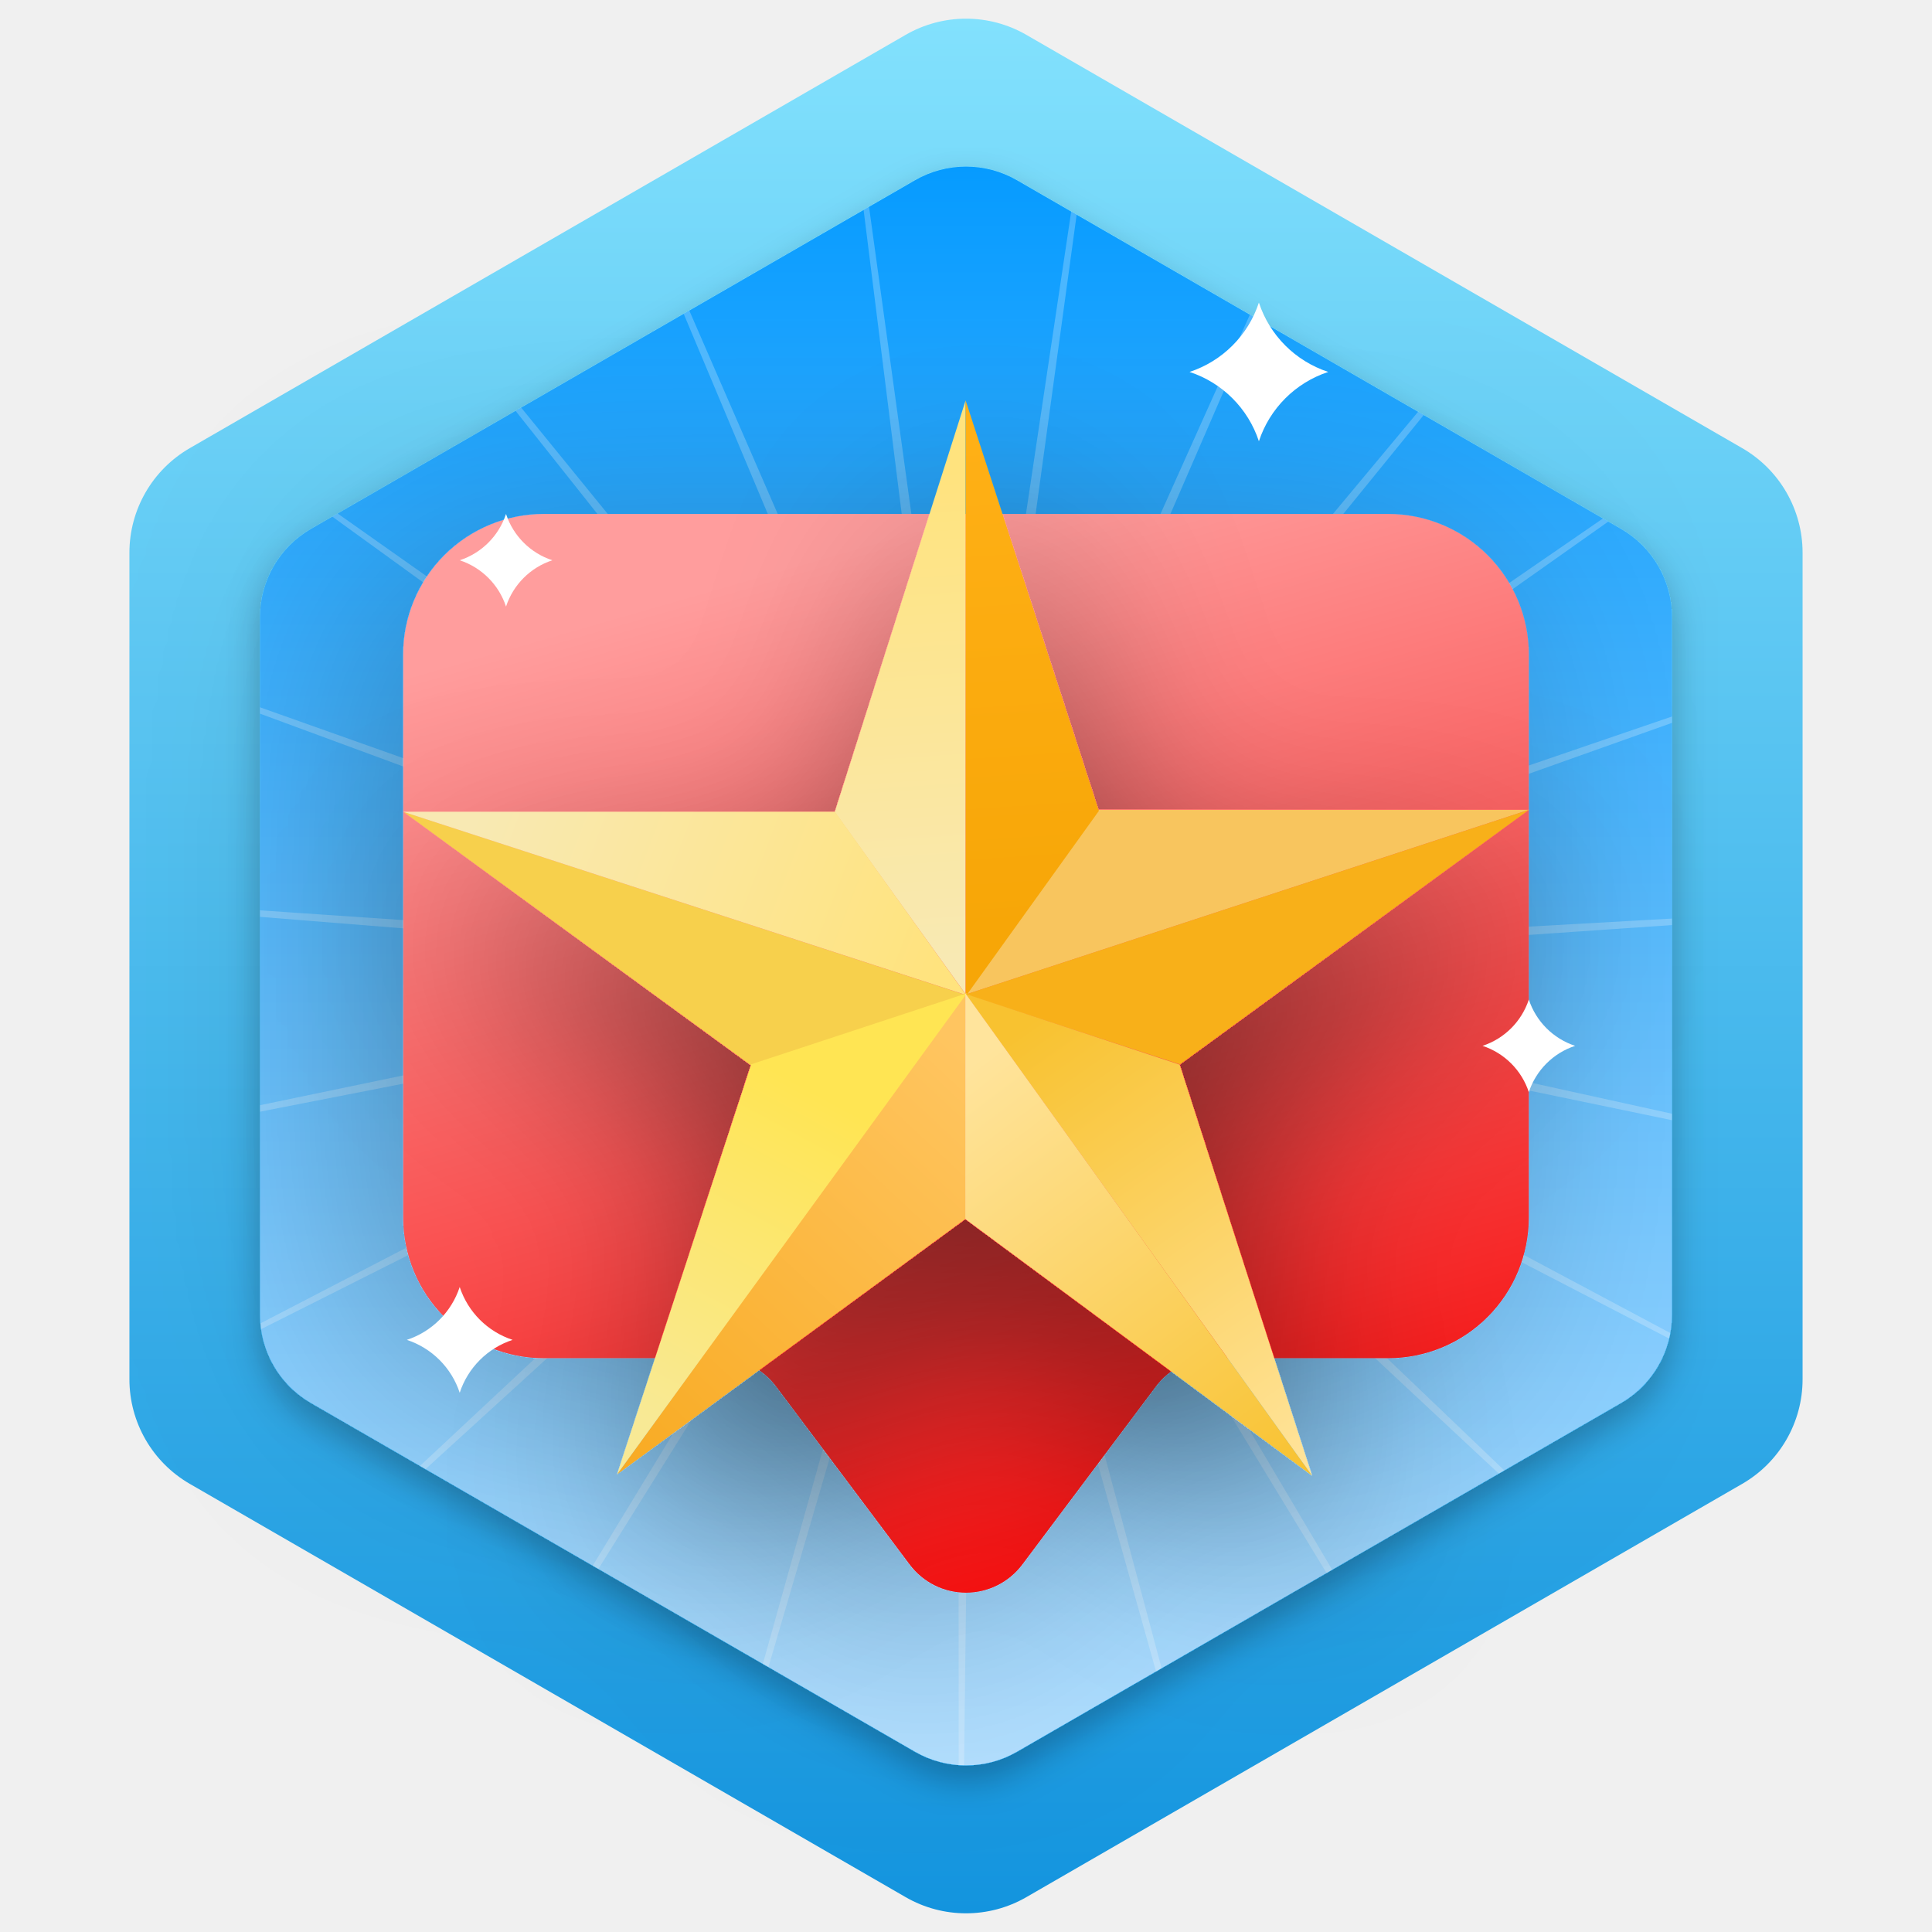
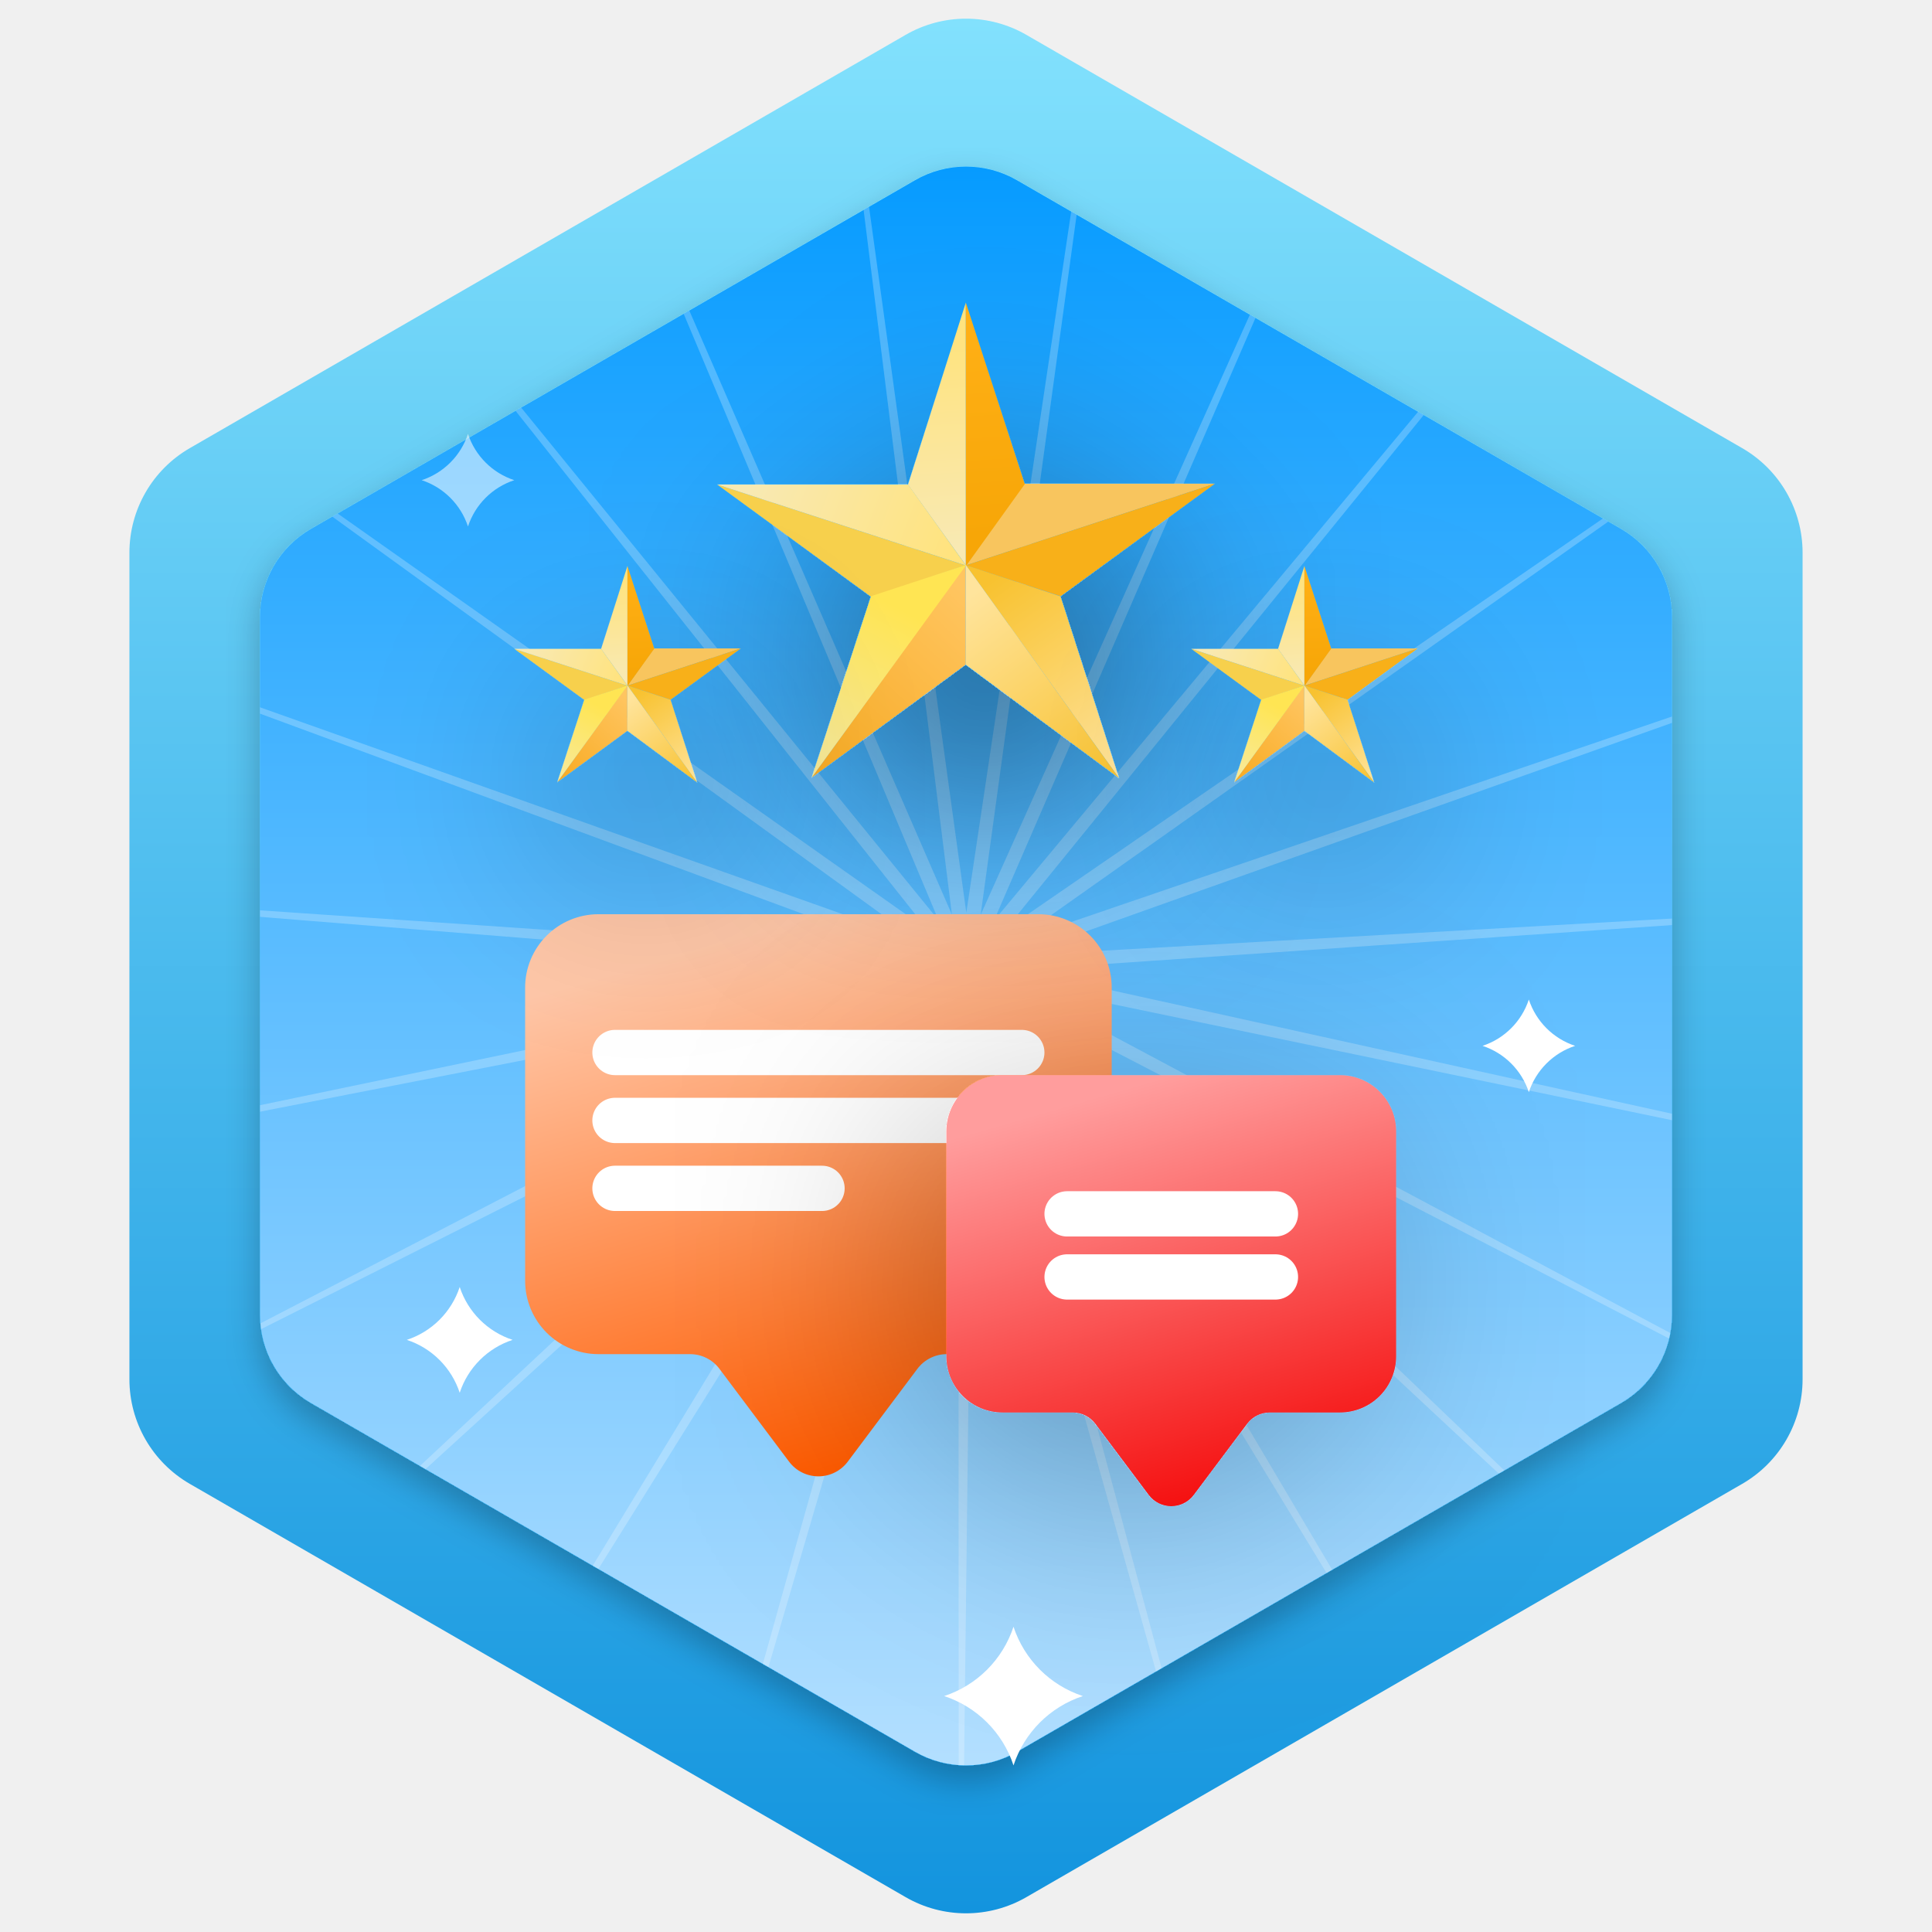
<svg xmlns="http://www.w3.org/2000/svg" width="512" height="512" viewBox="0 0 512 512" fill="none">
-   <path d="M240 9.237C249.9 3.521 262.099 3.521 272 9.237L461.702 118.762C471.603 124.478 477.702 135.042 477.702 146.475L477.702 365.524C477.702 376.957 471.603 387.521 461.702 393.237L272 502.762C262.099 508.478 249.9 508.478 240 502.762L50.297 393.237C40.396 387.521 34.297 376.957 34.297 365.524L34.297 146.475C34.297 135.042 40.396 124.478 50.297 118.762L240 9.237Z" fill="url(#paint0_linear_261_166)" />
-   <g filter="url(#filter0_d_261_166)">
-     <path d="M242.498 47.767C250.853 42.943 261.147 42.943 269.501 47.767L429.584 140.19C437.939 145.014 443.085 153.928 443.085 163.576V348.423C443.085 358.07 437.939 366.985 429.584 371.808L269.501 464.232C261.147 469.056 250.853 469.056 242.498 464.232L82.416 371.808C74.061 366.985 68.914 358.07 68.914 348.423V163.576C68.914 153.928 74.061 145.014 82.416 140.19L242.498 47.767Z" fill="url(#paint1_linear_261_166)" />
-   </g>
-   <mask id="mask0_261_166" style="mask-type:alpha" maskUnits="userSpaceOnUse" x="68" y="44" width="376" height="424">
-     <path d="M242.498 47.766C250.853 42.943 261.147 42.943 269.501 47.766L429.584 140.19C437.939 145.013 443.085 153.928 443.085 163.575V348.422C443.085 358.07 437.939 366.984 429.584 371.808L269.501 464.232C261.147 469.055 250.853 469.055 242.498 464.232L82.416 371.808C74.061 366.984 68.914 358.07 68.914 348.422V163.575C68.914 153.928 74.061 145.013 82.416 140.19L242.498 47.766Z" fill="url(#paint2_linear_261_166)" />
+   <path d="M240 9.237C249.9 3.521 262.099 3.521 272 9.237L461.702 118.762C471.603 124.478 477.702 135.042 477.702 146.475L477.702 365.524C477.702 376.957 471.603 387.521 461.702 393.237L272 502.762C262.099 508.478 249.9 508.478 240 502.762L50.297 393.237C40.396 387.521 34.297 376.957 34.297 365.524L34.297 146.475C34.297 135.042 40.396 124.478 50.297 118.762L240 9.237Z" fill="url(#paint0_linear_261_188)" />
+   <g filter="url(#filter0_d_261_188)">
+     <path d="M242.498 47.767C250.853 42.943 261.147 42.943 269.501 47.767L429.584 140.19C437.939 145.014 443.085 153.928 443.085 163.576V348.423C443.085 358.07 437.939 366.985 429.584 371.808L269.501 464.232C261.147 469.056 250.853 469.056 242.498 464.232L82.416 371.808C74.061 366.985 68.914 358.07 68.914 348.423V163.576C68.914 153.928 74.061 145.014 82.416 140.19L242.498 47.767Z" fill="url(#paint1_linear_261_188)" />
+   </g>
+   <mask id="mask0_261_188" style="mask-type:alpha" maskUnits="userSpaceOnUse" x="68" y="44" width="376" height="424">
+     <path d="M242.498 47.766C250.853 42.943 261.147 42.943 269.501 47.766L429.584 140.19C437.939 145.013 443.085 153.928 443.085 163.575V348.422C443.085 358.07 437.939 366.984 429.584 371.808L269.501 464.232C261.147 469.055 250.853 469.055 242.498 464.232L82.416 371.808C74.061 366.984 68.914 358.07 68.914 348.422V163.575C68.914 153.928 74.061 145.013 82.416 140.19L242.498 47.766Z" fill="url(#paint2_linear_261_188)" />
  </mask>
-   <g mask="url(#mask0_261_166)">
+   <g mask="url(#mask0_261_188)">
    <path d="M464.544 2.671L266.367 246.428L525.158 68.329L268.565 249.58L565.809 147.906L269.831 253.208L583.484 235.5L270.071 257.043L576.87 324.615L269.267 260.801L546.459 408.64L267.48 264.202L494.506 481.344L264.841 266.995L424.864 537.336L261.546 268.972L342.698 572.462L257.84 269.988L254.103 584.118L253.998 269.966L165.648 571.438L250.304 268.907L83.894 535.364L247.033 266.892L14.904 478.571L244.426 264.069L-36.205 405.27L242.678 260.647L-65.642 320.899L241.918 256.88L-71.225 231.714L242.203 253.048L-52.538 144.331L243.51 249.435L-10.969 65.229L245.744 246.309L50.4 0.276L248.739 243.901L127.018 -45.712L252.272 242.391L213.201 -69.322L256.082 241.89L302.559 -68.806L259.885 242.435L388.463 -44.2L263.401 243.986L464.544 2.671Z" fill="white" fill-opacity="0.24" />
  </g>
-   <g filter="url(#filter1_d_261_166)">
-     <path d="M106.84 173.497C106.84 163.607 110.769 154.123 117.762 147.129C124.755 140.136 134.24 136.208 144.13 136.208H367.868C377.758 136.208 387.242 140.136 394.236 147.129C401.229 154.123 405.157 163.607 405.157 173.497V322.656C405.157 332.546 401.229 342.031 394.236 349.024C387.242 356.017 377.758 359.946 367.868 359.946H321.256C318.361 359.946 315.506 360.62 312.917 361.914C310.328 363.209 308.076 365.088 306.34 367.404L270.915 414.631C269.178 416.947 266.926 418.826 264.337 420.121C261.748 421.415 258.893 422.089 255.999 422.089C253.104 422.089 250.249 421.415 247.66 420.121C245.071 418.826 242.819 416.947 241.083 414.631L205.658 367.404C203.921 365.088 201.669 363.209 199.08 361.914C196.491 360.62 193.636 359.946 190.742 359.946H144.13C134.24 359.946 124.755 356.017 117.762 349.024C110.769 342.031 106.84 332.546 106.84 322.656V173.497Z" fill="url(#paint3_linear_261_166)" />
-   </g>
-   <g filter="url(#filter2_d_261_166)">
-     <path d="M405.156 214.621H290.711L255.89 263.57L405.156 214.621Z" fill="#F8C55E" />
-     <path d="M405.159 214.621L312.698 282.065L255.922 263.538L405.159 214.621Z" fill="#F8B019" />
-     <path d="M255.89 106.139L221.218 215.205L255.891 263.453L255.89 106.139Z" fill="url(#paint4_linear_261_166)" />
-     <path d="M255.902 106.141L291.219 214.886L255.919 264.024L255.902 106.141Z" fill="url(#paint5_linear_261_166)" />
-     <path d="M106.89 215.12L199.347 282.568L255.609 263.578L106.89 215.12Z" fill="#F7D04C" />
-     <path d="M106.842 215.122L221.287 215.127L256.036 263.694L106.842 215.122Z" fill="url(#paint6_linear_261_166)" />
-     <path d="M163.536 390.725L255.825 323.047L255.814 262.983L163.536 390.725Z" fill="url(#paint7_linear_261_166)" />
-     <path d="M163.518 390.717L199.076 282.05L256.253 263.214L163.518 390.717Z" fill="url(#paint8_linear_261_166)" />
-     <path d="M347.716 391.063L312.608 282.136L255.893 263.408L347.716 391.063Z" fill="url(#paint9_linear_261_166)" />
-     <path d="M347.703 391.068L255.803 323.044L255.815 263.214L347.703 391.068Z" fill="url(#paint10_linear_261_166)" />
+   <path d="M139.164 261.706C139.164 256.553 141.211 251.61 144.855 247.966C148.499 244.322 153.442 242.275 158.595 242.275H275.182C280.336 242.275 285.278 244.322 288.922 247.966C292.566 251.61 294.613 256.553 294.613 261.706V339.431C294.613 344.584 292.566 349.527 288.922 353.171C285.278 356.815 280.336 358.862 275.182 358.862H250.893C249.385 358.862 247.897 359.213 246.548 359.888C245.199 360.562 244.026 361.541 243.121 362.748L224.661 387.358C223.756 388.564 222.583 389.544 221.234 390.218C219.885 390.893 218.397 391.244 216.889 391.244C215.38 391.244 213.893 390.893 212.544 390.218C211.195 389.544 210.021 388.564 209.116 387.358L190.657 362.748C189.752 361.541 188.578 360.562 187.229 359.888C185.88 359.213 184.392 358.862 182.884 358.862H158.595C153.442 358.862 148.499 356.815 144.855 353.171C141.211 349.527 139.164 344.584 139.164 339.431V261.706Z" fill="url(#paint3_linear_261_188)" />
+   <line x1="162.977" y1="278.926" x2="270.789" y2="278.926" stroke="white" stroke-width="12" stroke-linecap="round" />
+   <line x1="162.977" y1="314.926" x2="217.843" y2="314.926" stroke="white" stroke-width="12" stroke-linecap="round" />
+   <line x1="162.977" y1="296.926" x2="270.789" y2="296.926" stroke="white" stroke-width="12" stroke-linecap="round" />
+   <g filter="url(#filter1_d_261_188)">
+     <path d="M250.793 299.826C250.793 295.874 252.363 292.084 255.157 289.289C257.952 286.495 261.741 284.925 265.693 284.925H355.095C359.047 284.925 362.837 286.495 365.631 289.289C368.425 292.084 369.995 295.874 369.995 299.826V359.427C369.995 363.378 368.425 367.168 365.631 369.963C362.837 372.757 359.047 374.327 355.095 374.327H336.47C335.313 374.327 334.172 374.596 333.138 375.113C332.103 375.631 331.203 376.382 330.509 377.307L316.354 396.178C315.66 397.103 314.76 397.854 313.726 398.372C312.691 398.889 311.551 399.158 310.394 399.158C309.237 399.158 308.097 398.889 307.062 398.372C306.028 397.854 305.128 397.103 304.434 396.178L290.279 377.307C289.585 376.382 288.685 375.631 287.65 375.113C286.616 374.596 285.475 374.327 284.319 374.327H265.693C261.741 374.327 257.952 372.757 255.157 369.963C252.363 367.168 250.793 363.378 250.793 359.427V299.826Z" fill="url(#paint4_linear_261_188)" />
  </g>
  <path d="M405.156 264.89C407.066 270.696 411.619 275.249 417.425 277.159C411.619 279.068 407.066 283.622 405.156 289.428C403.247 283.622 398.693 279.068 392.887 277.159C398.693 275.249 403.247 270.696 405.156 264.89Z" fill="white" />
-   <path d="M333.621 80.191C336.481 88.887 343.301 95.707 351.996 98.566C343.301 101.426 336.481 108.246 333.621 116.941C330.761 108.246 323.941 101.426 315.246 98.566C323.941 95.707 330.761 88.887 333.621 80.191Z" fill="white" />
+   <path d="M268.59 431.1C271.449 439.795 278.269 446.615 286.965 449.475C278.269 452.334 271.449 459.154 268.59 467.85C265.73 459.154 258.91 452.334 250.215 449.475C258.91 446.615 265.73 439.795 268.59 431.1Z" fill="white" />
  <path d="M121.828 341.065C124.009 347.697 129.21 352.898 135.842 355.079C129.21 357.26 124.009 362.461 121.828 369.092C119.647 362.461 114.446 357.26 107.814 355.079C114.446 352.898 119.647 347.697 121.828 341.065Z" fill="white" />
-   <path d="M134.099 136.208C136.009 142.014 140.563 146.568 146.369 148.477C140.563 150.387 136.009 154.941 134.099 160.747C132.19 154.941 127.636 150.387 121.83 148.477C127.636 146.568 132.19 142.014 134.099 136.208Z" fill="white" />
+   <path d="M124.019 114.983C125.929 120.789 130.483 125.343 136.289 127.253C130.483 129.162 125.929 133.716 124.019 139.522C122.11 133.716 117.556 129.162 111.75 127.253C117.556 125.343 122.11 120.789 124.019 114.983Z" fill="white" fill-opacity="0.54" />
+   <g filter="url(#filter2_d_261_188)">
+     <path d="M321.977 128.175H271.355L255.953 149.826L321.977 128.175Z" fill="#F8C55E" />
+     <path d="M321.976 128.175L281.079 158.007L255.966 149.812L321.976 128.175Z" fill="#F8B019" />
+     <path d="M255.956 80.191L240.62 128.434L255.957 149.775L255.956 80.191Z" fill="url(#paint5_linear_261_188)" />
+     <path d="M255.957 80.192L271.579 128.293L255.965 150.028L255.957 80.192Z" fill="url(#paint6_linear_261_188)" />
+     <path d="M190.047 128.396L230.943 158.23L255.829 149.83L190.047 128.396Z" fill="#F7D04C" />
+     <path d="M190.029 128.396L240.65 128.398L256.021 149.881L190.029 128.396Z" fill="url(#paint7_linear_261_188)" />
+     <path d="M215.101 206.07L255.923 176.135L255.917 149.567L215.101 206.07Z" fill="url(#paint8_linear_261_188)" />
+     <path d="M215.095 206.066L230.823 158.001L256.114 149.669L215.095 206.066Z" fill="url(#paint9_linear_261_188)" />
+     <path d="M296.567 206.22L281.038 158.04L255.952 149.755L296.567 206.22Z" fill="url(#paint10_linear_261_188)" />
+     <path d="M296.562 206.221L255.913 176.132L255.918 149.668L296.562 206.221Z" fill="url(#paint11_linear_261_188)" />
+   </g>
+   <g filter="url(#filter3_d_261_188)">
+     <path d="M375.721 171.845H352.688L345.68 181.697L375.721 171.845Z" fill="#F8C55E" />
+     <path d="M375.72 171.845L357.112 185.419L345.685 181.69L375.72 171.845Z" fill="#F8B019" />
+     <path d="M345.681 150.013L338.703 171.963L345.681 181.673L345.681 150.013Z" fill="url(#paint12_linear_261_188)" />
+     <path d="M345.681 150.013L352.789 171.899L345.685 181.788L345.681 150.013Z" fill="url(#paint13_linear_261_188)" />
+     <path d="M315.692 171.946L334.3 185.521L345.623 181.699L315.692 171.946Z" fill="#F7D04C" />
+     <path d="M315.684 171.946L338.717 171.947L345.711 181.722L315.684 171.946Z" fill="url(#paint14_linear_261_188)" />
+     <path d="M327.092 207.288L345.666 193.667L345.663 181.578L327.092 207.288Z" fill="url(#paint15_linear_261_188)" />
+     <path d="M327.089 207.286L334.245 185.416L345.752 181.625L327.089 207.286Z" fill="url(#paint16_linear_261_188)" />
+     <path d="M364.159 207.356L357.094 185.434L345.679 181.664L364.159 207.356Z" fill="url(#paint17_linear_261_188)" />
+     <path d="M364.158 207.356L345.662 193.666L345.665 181.624L364.158 207.356Z" fill="url(#paint18_linear_261_188)" />
+   </g>
+   <g filter="url(#filter4_d_261_188)">
+     <path d="M196.318 171.845H173.285L166.277 181.697L196.318 171.845Z" fill="#F8C55E" />
+     <path d="M196.318 171.845L177.709 185.419L166.283 181.69L196.318 171.845Z" fill="#F8B019" />
+     <path d="M166.279 150.013L159.301 171.963L166.279 181.673L166.279 150.013Z" fill="url(#paint19_linear_261_188)" />
+     <path d="M166.279 150.013L173.387 171.899L166.283 181.788L166.279 150.013Z" fill="url(#paint20_linear_261_188)" />
+     <path d="M136.29 171.946L154.897 185.521L166.22 181.699L136.29 171.946Z" fill="#F7D04C" />
+     <path d="M136.282 171.946L159.315 171.947L166.308 181.722L136.282 171.946Z" fill="url(#paint21_linear_261_188)" />
+     <path d="M147.689 207.288L166.263 193.667L166.261 181.578L147.689 207.288Z" fill="url(#paint22_linear_261_188)" />
+     <path d="M147.687 207.286L154.843 185.416L166.35 181.625L147.687 207.286Z" fill="url(#paint23_linear_261_188)" />
+     <path d="M184.757 207.356L177.691 185.434L166.277 181.664L184.757 207.356Z" fill="url(#paint24_linear_261_188)" />
+     <path d="M184.755 207.356L166.26 193.666L166.262 181.624L184.755 207.356Z" fill="url(#paint25_linear_261_188)" />
+   </g>
+   <line x1="282.789" y1="321.685" x2="338.004" y2="321.685" stroke="white" stroke-width="12" stroke-linecap="round" />
+   <line x1="282.789" y1="338.405" x2="338.004" y2="338.405" stroke="white" stroke-width="12" stroke-linecap="round" />
  <defs>
-     <filter id="filter0_d_261_166" x="59.914" y="39.149" width="392.171" height="441.701" filterUnits="userSpaceOnUse" color-interpolation-filters="sRGB">
+     <filter id="filter0_d_261_188" x="59.914" y="39.149" width="392.171" height="441.701" filterUnits="userSpaceOnUse" color-interpolation-filters="sRGB">
      <feFlood flood-opacity="0" result="BackgroundImageFix" />
      <feColorMatrix in="SourceAlpha" type="matrix" values="0 0 0 0 0 0 0 0 0 0 0 0 0 0 0 0 0 0 127 0" result="hardAlpha" />
      <feOffset dy="4" />
      <feGaussianBlur stdDeviation="4.5" />
      <feComposite in2="hardAlpha" operator="out" />
      <feColorMatrix type="matrix" values="0 0 0 0 0 0 0 0 0 0 0 0 0 0 0 0 0 0 0.25 0" />
-       <feBlend mode="normal" in2="BackgroundImageFix" result="effect1_dropShadow_261_166" />
-       <feBlend mode="normal" in="SourceGraphic" in2="effect1_dropShadow_261_166" result="shape" />
-     </filter>
-     <filter id="filter1_d_261_166" x="34.84" y="85.207" width="420.317" height="407.881" filterUnits="userSpaceOnUse" color-interpolation-filters="sRGB">
+       <feBlend mode="normal" in2="BackgroundImageFix" result="effect1_dropShadow_261_188" />
+       <feBlend mode="normal" in="SourceGraphic" in2="effect1_dropShadow_261_188" result="shape" />
+     </filter>
+     <filter id="filter1_d_261_188" x="178.793" y="233.925" width="241.202" height="236.233" filterUnits="userSpaceOnUse" color-interpolation-filters="sRGB">
      <feFlood flood-opacity="0" result="BackgroundImageFix" />
      <feColorMatrix in="SourceAlpha" type="matrix" values="0 0 0 0 0 0 0 0 0 0 0 0 0 0 0 0 0 0 127 0" result="hardAlpha" />
      <feOffset dx="-11" dy="10" />
      <feGaussianBlur stdDeviation="30.5" />
      <feComposite in2="hardAlpha" operator="out" />
      <feColorMatrix type="matrix" values="0 0 0 0 0 0 0 0 0 0 0 0 0 0 0 0 0 0 0.25 0" />
-       <feBlend mode="normal" in2="BackgroundImageFix" result="effect1_dropShadow_261_166" />
-       <feBlend mode="normal" in="SourceGraphic" in2="effect1_dropShadow_261_166" result="shape" />
-     </filter>
-     <filter id="filter2_d_261_166" x="56.842" y="76.139" width="408.316" height="394.929" filterUnits="userSpaceOnUse" color-interpolation-filters="sRGB">
+       <feBlend mode="normal" in2="BackgroundImageFix" result="effect1_dropShadow_261_188" />
+       <feBlend mode="normal" in="SourceGraphic" in2="effect1_dropShadow_261_188" result="shape" />
+     </filter>
+     <filter id="filter2_d_261_188" x="140.028" y="50.191" width="241.949" height="236.029" filterUnits="userSpaceOnUse" color-interpolation-filters="sRGB">
      <feFlood flood-opacity="0" result="BackgroundImageFix" />
      <feColorMatrix in="SourceAlpha" type="matrix" values="0 0 0 0 0 0 0 0 0 0 0 0 0 0 0 0 0 0 127 0" result="hardAlpha" />
      <feOffset dx="5" dy="25" />
      <feGaussianBlur stdDeviation="27.5" />
      <feComposite in2="hardAlpha" operator="out" />
      <feColorMatrix type="matrix" values="0 0 0 0 0 0 0 0 0 0 0 0 0 0 0 0 0 0 0.47 0" />
-       <feBlend mode="normal" in2="BackgroundImageFix" result="effect1_dropShadow_261_166" />
-       <feBlend mode="normal" in="SourceGraphic" in2="effect1_dropShadow_261_166" result="shape" />
-     </filter>
-     <linearGradient id="paint0_linear_261_166" x1="256" y1="4.95" x2="256" y2="507.049" gradientUnits="userSpaceOnUse">
+       <feBlend mode="normal" in2="BackgroundImageFix" result="effect1_dropShadow_261_188" />
+       <feBlend mode="normal" in="SourceGraphic" in2="effect1_dropShadow_261_188" result="shape" />
+     </filter>
+     <filter id="filter3_d_261_188" x="265.685" y="120.013" width="170.036" height="167.344" filterUnits="userSpaceOnUse" color-interpolation-filters="sRGB">
+       <feFlood flood-opacity="0" result="BackgroundImageFix" />
+       <feColorMatrix in="SourceAlpha" type="matrix" values="0 0 0 0 0 0 0 0 0 0 0 0 0 0 0 0 0 0 127 0" result="hardAlpha" />
+       <feOffset dx="5" dy="25" />
+       <feGaussianBlur stdDeviation="27.5" />
+       <feComposite in2="hardAlpha" operator="out" />
+       <feColorMatrix type="matrix" values="0 0 0 0 0 0 0 0 0 0 0 0 0 0 0 0 0 0 0.47 0" />
+       <feBlend mode="normal" in2="BackgroundImageFix" result="effect1_dropShadow_261_188" />
+       <feBlend mode="normal" in="SourceGraphic" in2="effect1_dropShadow_261_188" result="shape" />
+     </filter>
+     <filter id="filter4_d_261_188" x="86.282" y="120.013" width="170.036" height="167.344" filterUnits="userSpaceOnUse" color-interpolation-filters="sRGB">
+       <feFlood flood-opacity="0" result="BackgroundImageFix" />
+       <feColorMatrix in="SourceAlpha" type="matrix" values="0 0 0 0 0 0 0 0 0 0 0 0 0 0 0 0 0 0 127 0" result="hardAlpha" />
+       <feOffset dx="5" dy="25" />
+       <feGaussianBlur stdDeviation="27.5" />
+       <feComposite in2="hardAlpha" operator="out" />
+       <feColorMatrix type="matrix" values="0 0 0 0 0 0 0 0 0 0 0 0 0 0 0 0 0 0 0.47 0" />
+       <feBlend mode="normal" in2="BackgroundImageFix" result="effect1_dropShadow_261_188" />
+       <feBlend mode="normal" in="SourceGraphic" in2="effect1_dropShadow_261_188" result="shape" />
+     </filter>
+     <linearGradient id="paint0_linear_261_188" x1="256" y1="4.95" x2="256" y2="507.049" gradientUnits="userSpaceOnUse">
      <stop stop-color="#82E1FD" />
      <stop offset="1" stop-color="#1394DE" />
    </linearGradient>
-     <linearGradient id="paint1_linear_261_166" x1="256" y1="44.149" x2="256" y2="467.85" gradientUnits="userSpaceOnUse">
+     <linearGradient id="paint1_linear_261_188" x1="256" y1="44.149" x2="256" y2="467.85" gradientUnits="userSpaceOnUse">
      <stop stop-color="#069BFF" />
      <stop offset="1" stop-color="#B3DFFF" />
    </linearGradient>
-     <linearGradient id="paint2_linear_261_166" x1="256" y1="44.148" x2="256" y2="467.849" gradientUnits="userSpaceOnUse">
+     <linearGradient id="paint2_linear_261_188" x1="256" y1="44.148" x2="256" y2="467.849" gradientUnits="userSpaceOnUse">
      <stop stop-color="#059EFE" />
      <stop offset="1" stop-color="#CCFAFF" />
    </linearGradient>
-     <linearGradient id="paint3_linear_261_166" x1="179.934" y1="158.178" x2="255.999" y2="422.089" gradientUnits="userSpaceOnUse">
+     <linearGradient id="paint3_linear_261_188" x1="177.252" y1="253.723" x2="216.889" y2="391.244" gradientUnits="userSpaceOnUse">
+       <stop stop-color="#FFC7A8" />
+       <stop offset="1" stop-color="#FF5B00" />
+     </linearGradient>
+     <linearGradient id="paint4_linear_261_188" x1="280" y1="293.704" x2="310.394" y2="399.158" gradientUnits="userSpaceOnUse">
      <stop stop-color="#FF9D9D" />
      <stop offset="1" stop-color="#F51111" />
    </linearGradient>
-     <linearGradient id="paint4_linear_261_166" x1="242.432" y1="125.368" x2="251.136" y2="253.851" gradientUnits="userSpaceOnUse">
+     <linearGradient id="paint5_linear_261_188" x1="250.003" y1="88.697" x2="253.854" y2="145.528" gradientUnits="userSpaceOnUse">
      <stop stop-color="#FFE37E" />
      <stop offset="1" stop-color="#F8E9B3" />
    </linearGradient>
-     <linearGradient id="paint5_linear_261_166" x1="264.43" y1="247.382" x2="255.91" y2="114.219" gradientUnits="userSpaceOnUse">
+     <linearGradient id="paint6_linear_261_188" x1="259.73" y1="142.666" x2="255.961" y2="83.765" gradientUnits="userSpaceOnUse">
      <stop stop-color="#F7A607" />
      <stop offset="1" stop-color="#FFB016" />
    </linearGradient>
-     <linearGradient id="paint6_linear_261_166" x1="129.137" y1="207.99" x2="249.109" y2="254.174" gradientUnits="userSpaceOnUse">
+     <linearGradient id="paint7_linear_261_188" x1="199.89" y1="125.242" x2="252.957" y2="145.67" gradientUnits="userSpaceOnUse">
      <stop stop-color="#F8E9B3" />
      <stop offset="1" stop-color="#FFE37E" />
    </linearGradient>
-     <linearGradient id="paint7_linear_261_166" x1="155.845" y1="385.241" x2="255.511" y2="278.402" gradientUnits="userSpaceOnUse">
+     <linearGradient id="paint8_linear_261_188" x1="211.699" y1="203.644" x2="255.784" y2="156.387" gradientUnits="userSpaceOnUse">
      <stop stop-color="#F8AA21" />
      <stop offset="1" stop-color="#FFC560" />
    </linearGradient>
-     <linearGradient id="paint8_linear_261_166" x1="169.949" y1="375.459" x2="216.544" y2="289.65" gradientUnits="userSpaceOnUse">
+     <linearGradient id="paint9_linear_261_188" x1="217.939" y1="199.318" x2="238.549" y2="161.362" gradientUnits="userSpaceOnUse">
      <stop stop-color="#F8E995" />
      <stop offset="1" stop-color="#FFE553" />
    </linearGradient>
-     <linearGradient id="paint9_linear_261_166" x1="348.379" y1="388.962" x2="267.888" y2="274.687" gradientUnits="userSpaceOnUse">
+     <linearGradient id="paint10_linear_261_188" x1="296.86" y1="205.291" x2="261.257" y2="154.744" gradientUnits="userSpaceOnUse">
      <stop stop-color="#FFE49C" />
      <stop offset="1" stop-color="#F8C230" />
    </linearGradient>
-     <linearGradient id="paint10_linear_261_166" x1="345.484" y1="391.068" x2="261.152" y2="279.416" gradientUnits="userSpaceOnUse">
+     <linearGradient id="paint11_linear_261_188" x1="295.581" y1="206.221" x2="258.279" y2="156.835" gradientUnits="userSpaceOnUse">
      <stop stop-color="#F8C230" />
      <stop offset="1" stop-color="#FFE49C" />
    </linearGradient>
+     <linearGradient id="paint12_linear_261_188" x1="342.973" y1="153.883" x2="344.724" y2="179.741" gradientUnits="userSpaceOnUse">
+       <stop stop-color="#FFE37E" />
+       <stop offset="1" stop-color="#F8E9B3" />
+     </linearGradient>
+     <linearGradient id="paint13_linear_261_188" x1="347.398" y1="178.439" x2="345.683" y2="151.639" gradientUnits="userSpaceOnUse">
+       <stop stop-color="#F7A607" />
+       <stop offset="1" stop-color="#FFB016" />
+     </linearGradient>
+     <linearGradient id="paint14_linear_261_188" x1="320.171" y1="170.511" x2="344.316" y2="179.806" gradientUnits="userSpaceOnUse">
+       <stop stop-color="#F8E9B3" />
+       <stop offset="1" stop-color="#FFE37E" />
+     </linearGradient>
+     <linearGradient id="paint15_linear_261_188" x1="325.544" y1="206.184" x2="345.602" y2="184.682" gradientUnits="userSpaceOnUse">
+       <stop stop-color="#F8AA21" />
+       <stop offset="1" stop-color="#FFC560" />
+     </linearGradient>
+     <linearGradient id="paint16_linear_261_188" x1="328.383" y1="204.215" x2="337.761" y2="186.945" gradientUnits="userSpaceOnUse">
+       <stop stop-color="#F8E995" />
+       <stop offset="1" stop-color="#FFE553" />
+     </linearGradient>
+     <linearGradient id="paint17_linear_261_188" x1="364.293" y1="206.933" x2="348.093" y2="183.934" gradientUnits="userSpaceOnUse">
+       <stop stop-color="#FFE49C" />
+       <stop offset="1" stop-color="#F8C230" />
+     </linearGradient>
+     <linearGradient id="paint18_linear_261_188" x1="363.711" y1="207.356" x2="346.739" y2="184.885" gradientUnits="userSpaceOnUse">
+       <stop stop-color="#F8C230" />
+       <stop offset="1" stop-color="#FFE49C" />
+     </linearGradient>
+     <linearGradient id="paint19_linear_261_188" x1="163.57" y1="153.883" x2="165.322" y2="179.741" gradientUnits="userSpaceOnUse">
+       <stop stop-color="#FFE37E" />
+       <stop offset="1" stop-color="#F8E9B3" />
+     </linearGradient>
+     <linearGradient id="paint20_linear_261_188" x1="167.996" y1="178.439" x2="166.281" y2="151.639" gradientUnits="userSpaceOnUse">
+       <stop stop-color="#F7A607" />
+       <stop offset="1" stop-color="#FFB016" />
+     </linearGradient>
+     <linearGradient id="paint21_linear_261_188" x1="140.769" y1="170.511" x2="164.914" y2="179.806" gradientUnits="userSpaceOnUse">
+       <stop stop-color="#F8E9B3" />
+       <stop offset="1" stop-color="#FFE37E" />
+     </linearGradient>
+     <linearGradient id="paint22_linear_261_188" x1="146.142" y1="206.184" x2="166.2" y2="184.682" gradientUnits="userSpaceOnUse">
+       <stop stop-color="#F8AA21" />
+       <stop offset="1" stop-color="#FFC560" />
+     </linearGradient>
+     <linearGradient id="paint23_linear_261_188" x1="148.981" y1="204.215" x2="158.358" y2="186.945" gradientUnits="userSpaceOnUse">
+       <stop stop-color="#F8E995" />
+       <stop offset="1" stop-color="#FFE553" />
+     </linearGradient>
+     <linearGradient id="paint24_linear_261_188" x1="184.89" y1="206.933" x2="168.691" y2="183.934" gradientUnits="userSpaceOnUse">
+       <stop stop-color="#FFE49C" />
+       <stop offset="1" stop-color="#F8C230" />
+     </linearGradient>
+     <linearGradient id="paint25_linear_261_188" x1="184.309" y1="207.356" x2="167.336" y2="184.885" gradientUnits="userSpaceOnUse">
+       <stop stop-color="#F8C230" />
+       <stop offset="1" stop-color="#FFE49C" />
+     </linearGradient>
  </defs>
</svg>
